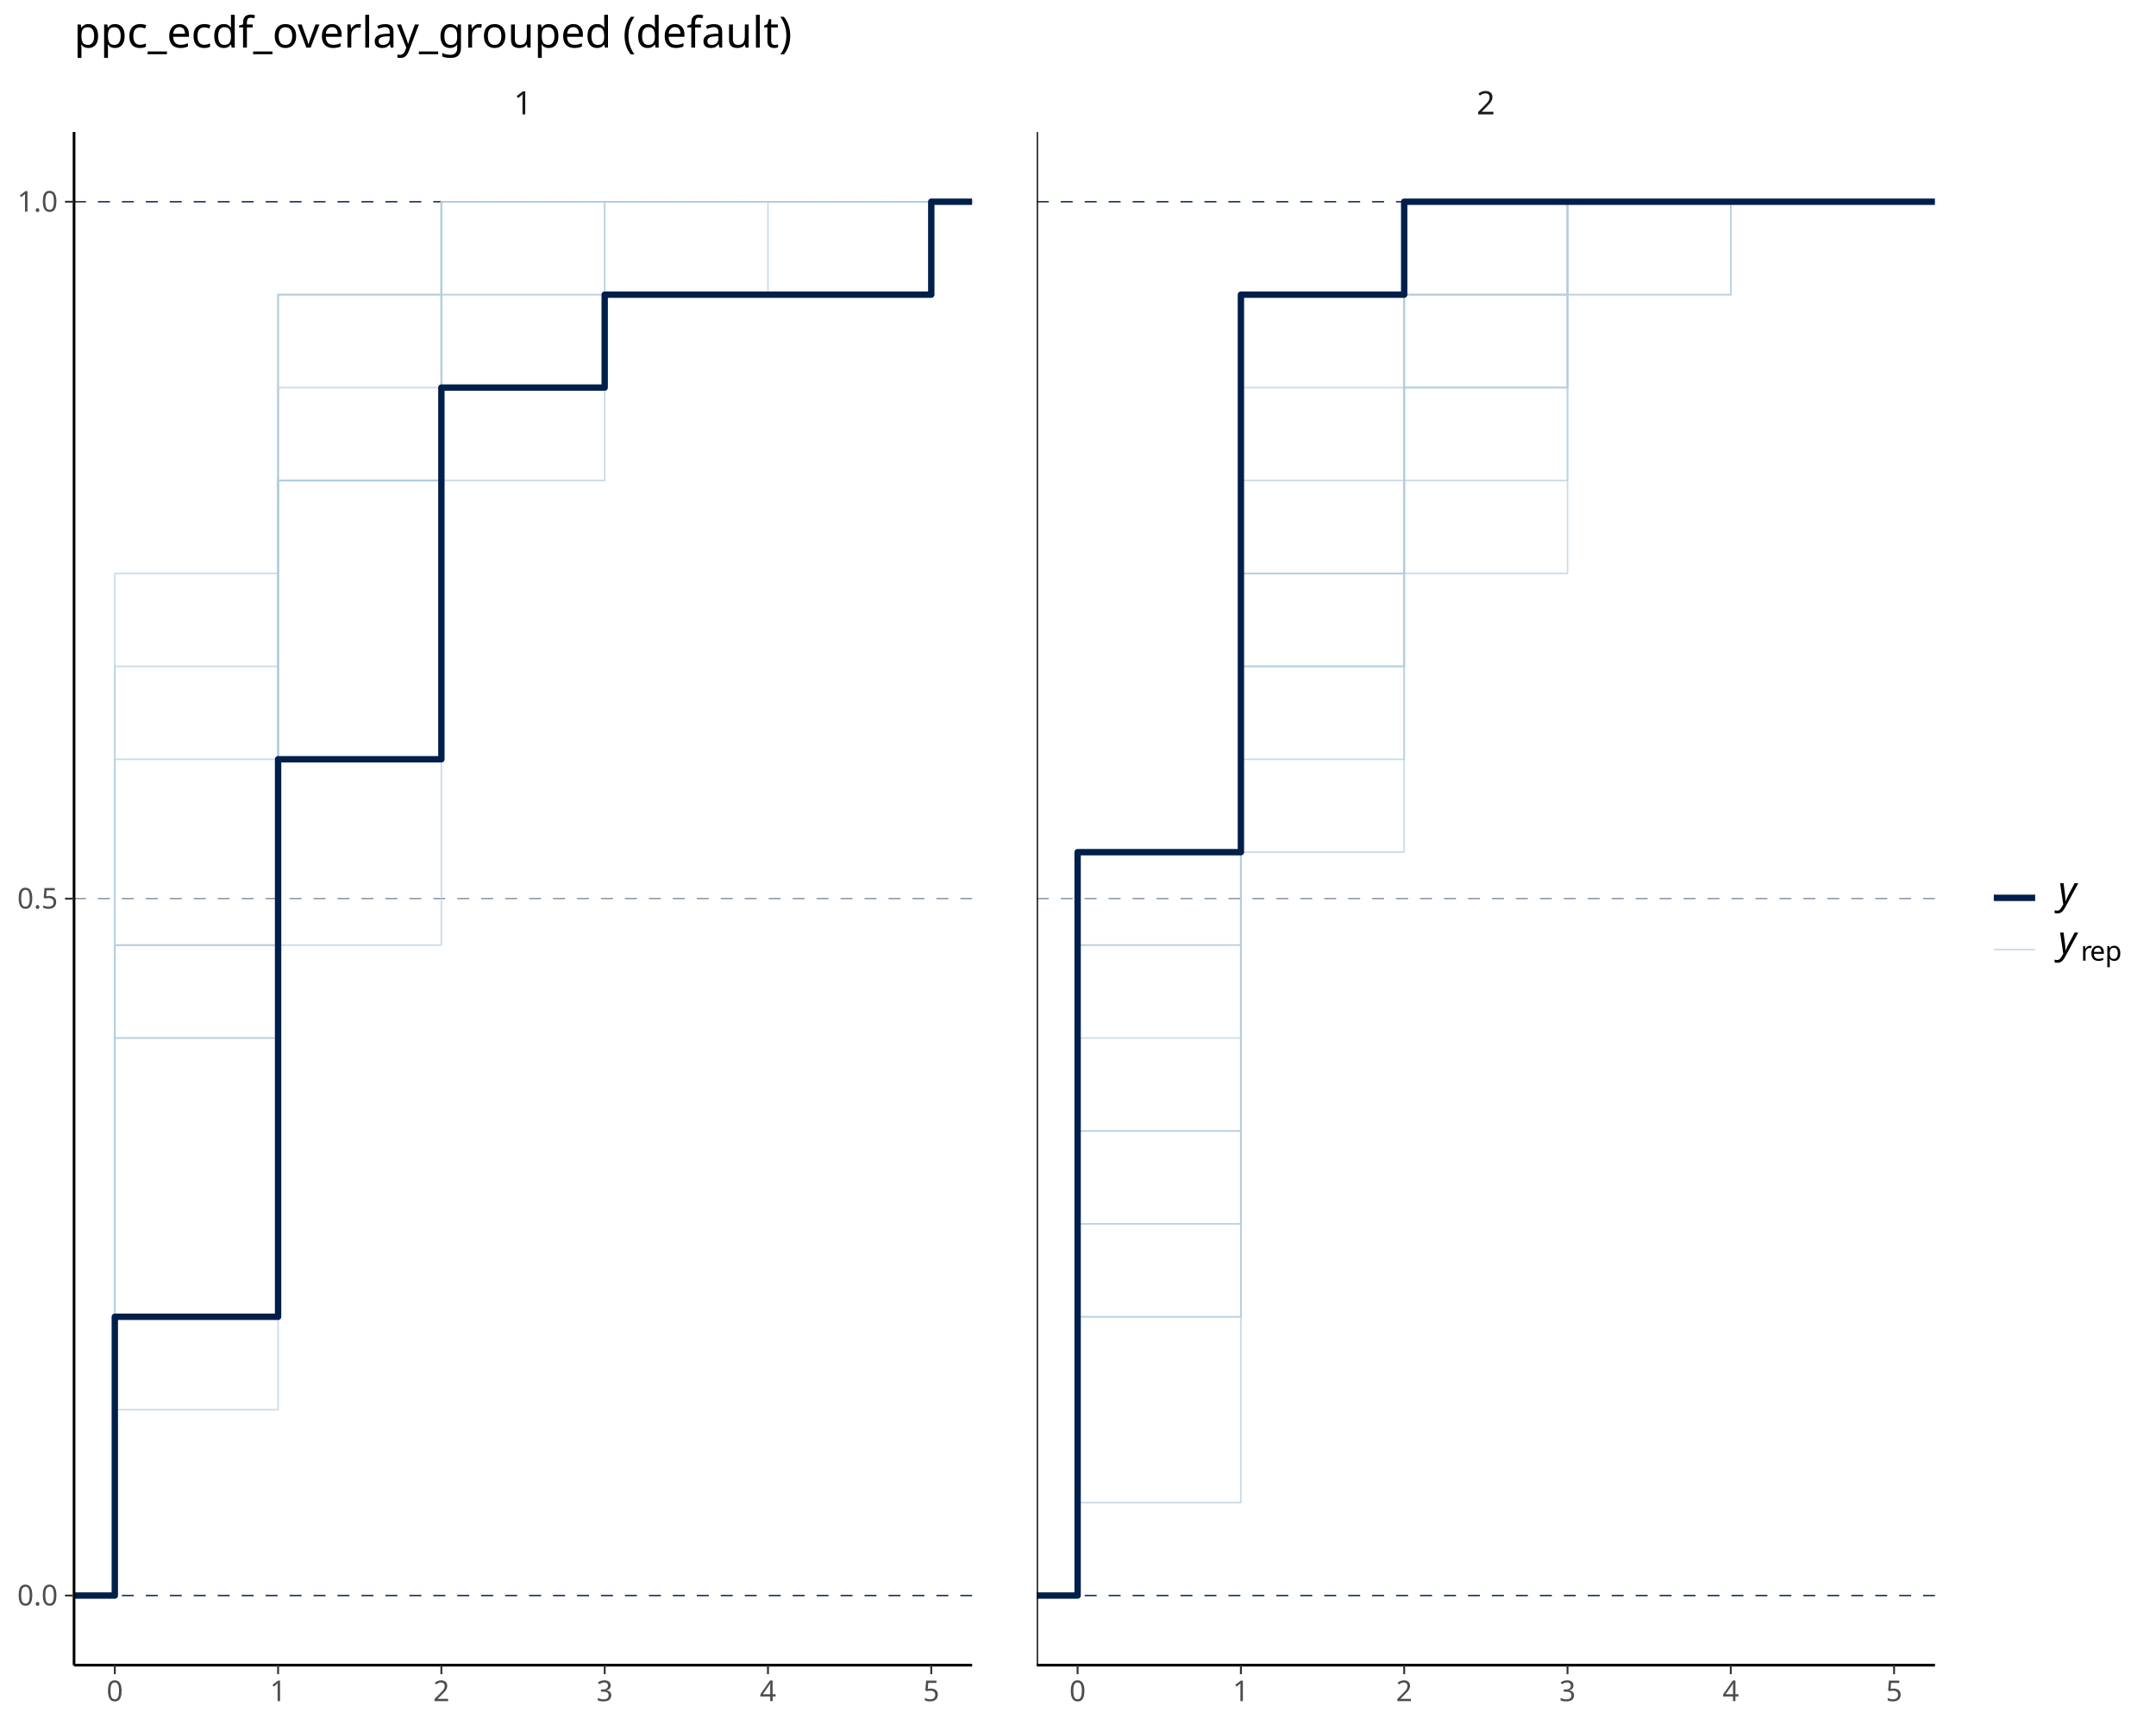
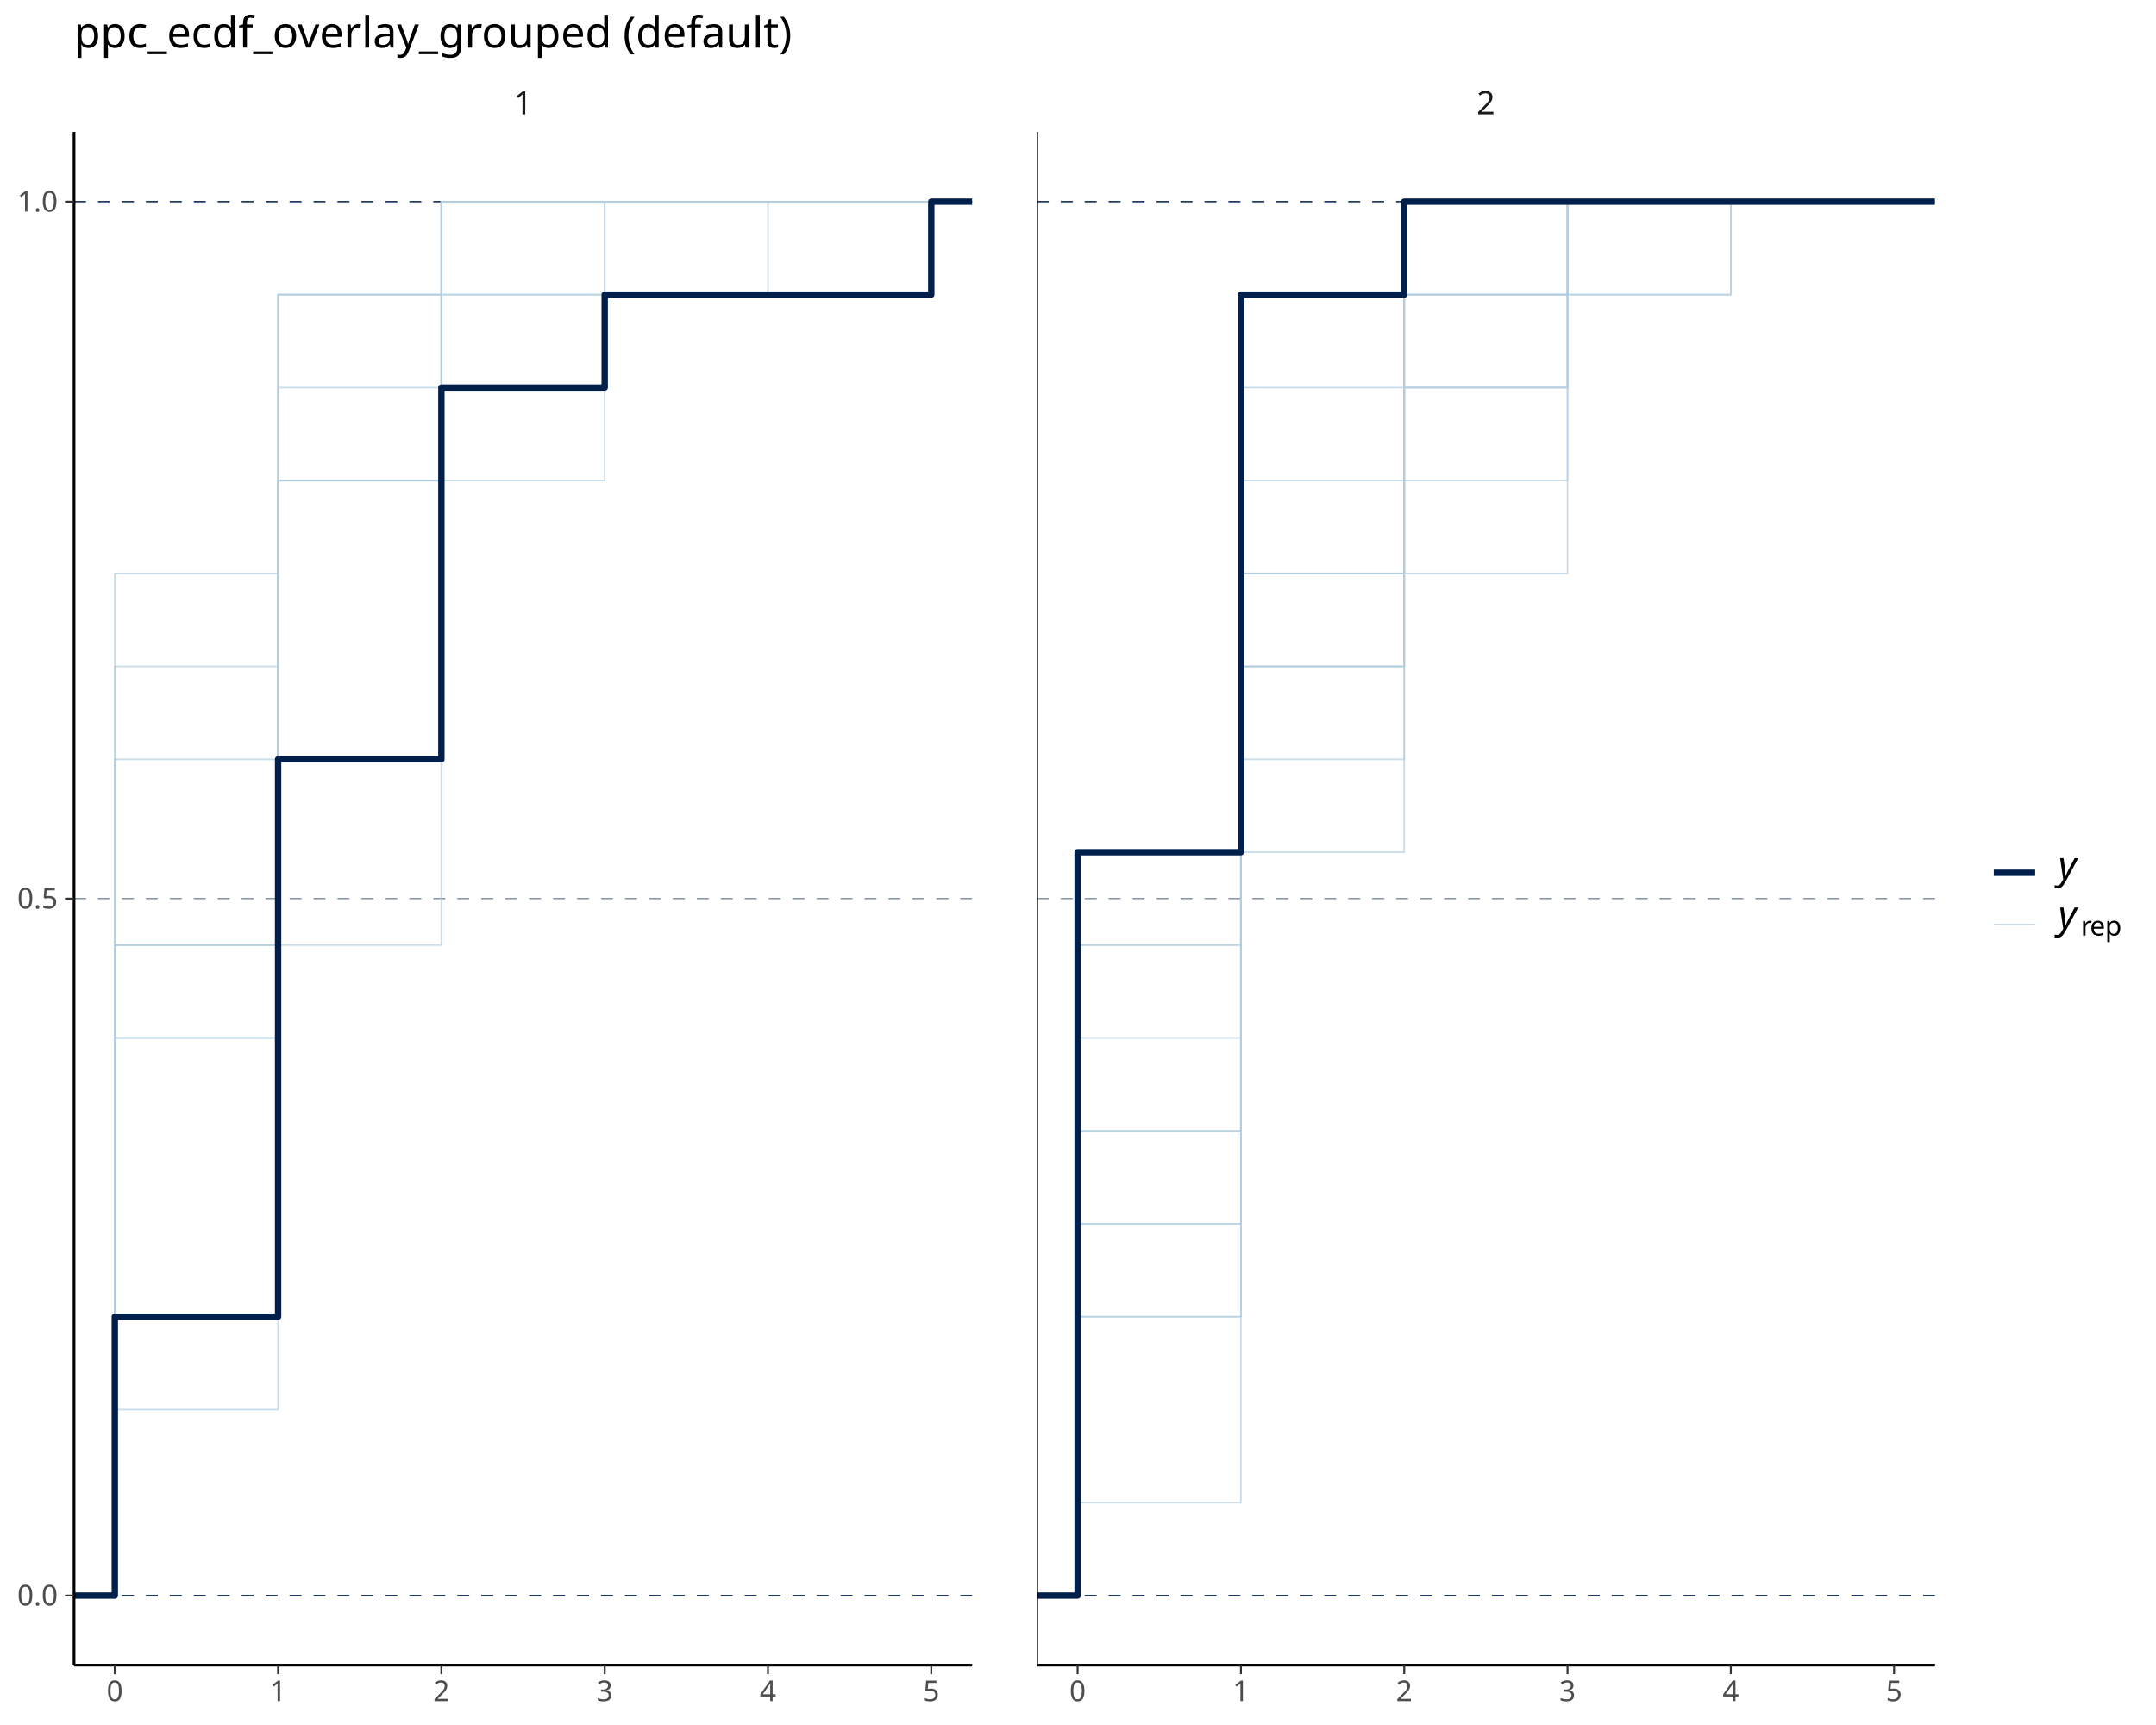
<svg xmlns="http://www.w3.org/2000/svg" class="svglite" data-engine-version="2.0" width="720.00pt" height="576.00pt" viewBox="0 0 720.00 576.00">
  <defs>
    <style type="text/css">
    .svglite line, .svglite polyline, .svglite polygon, .svglite path, .svglite rect, .svglite circle {
      fill: none;
      stroke: #000000;
      stroke-linecap: round;
      stroke-linejoin: round;
      stroke-miterlimit: 10.00;
    }
  </style>
  </defs>
  <rect width="100%" height="100%" style="stroke: none; fill: #FFFFFF;" />
  <defs>
    <clipPath id="cpMC4wMHw3MjAuMDB8MC4wMHw1NzYuMDA=">
      <rect x="0.00" y="0.00" width="720.00" height="576.00" />
    </clipPath>
  </defs>
  <g clip-path="url(#cpMC4wMHw3MjAuMDB8MC4wMHw1NzYuMDA=)">
</g>
  <defs>
    <clipPath id="cpMjQuNzB8MzI0LjYzfDQ0LjA5fDU1Ni4wNA==">
      <rect x="24.70" y="44.09" width="299.93" height="511.95" />
    </clipPath>
  </defs>
  <g clip-path="url(#cpMjQuNzB8MzI0LjYzfDQ0LjA5fDU1Ni4wNA==)">
    <line x1="24.70" y1="300.07" x2="324.63" y2="300.07" style="stroke-width: 0.21; stroke: #011F4B; stroke-dasharray: 4.00,4.00; stroke-linecap: butt;" />
    <line x1="24.70" y1="532.77" x2="324.63" y2="532.77" style="stroke-width: 0.43; stroke: #011F4B; stroke-dasharray: 4.00,4.00; stroke-linecap: butt;" />
    <line x1="24.70" y1="67.36" x2="324.63" y2="67.36" style="stroke-width: 0.43; stroke: #011F4B; stroke-dasharray: 4.00,4.00; stroke-linecap: butt;" />
    <polyline points="24.70,532.77 38.34,532.77 38.34,470.72 92.87,470.72 92.87,160.45 147.40,160.45 147.40,67.36 324.63,67.36 324.63,67.36 " style="stroke-width: 0.53; stroke: #B3CDE0; stroke-opacity: 0.70; stroke-linecap: butt;" />
    <polyline points="24.70,532.77 38.34,532.77 38.34,222.50 92.87,222.50 92.87,160.45 147.40,160.45 147.40,67.36 324.63,67.36 324.63,67.36 " style="stroke-width: 0.53; stroke: #B3CDE0; stroke-opacity: 0.70; stroke-linecap: butt;" />
    <polyline points="24.70,532.77 38.34,532.77 38.34,315.58 92.87,315.58 92.87,160.45 147.40,160.45 147.40,98.39 201.94,98.39 201.94,67.36 324.63,67.36 324.63,67.36 " style="stroke-width: 0.53; stroke: #B3CDE0; stroke-opacity: 0.70; stroke-linecap: butt;" />
    <polyline points="24.70,532.77 38.34,532.77 38.34,439.69 92.87,439.69 92.87,315.58 147.40,315.58 147.40,160.45 201.94,160.45 201.94,98.39 256.47,98.39 256.47,67.36 324.63,67.36 324.63,67.36 " style="stroke-width: 0.53; stroke: #B3CDE0; stroke-opacity: 0.70; stroke-linecap: butt;" />
    <polyline points="24.70,532.77 38.34,532.77 38.34,315.58 92.87,315.58 92.87,160.45 147.40,160.45 147.40,98.39 201.94,98.39 201.94,67.36 324.63,67.36 324.63,67.36 " style="stroke-width: 0.53; stroke: #B3CDE0; stroke-opacity: 0.70; stroke-linecap: butt;" />
    <polyline points="24.70,532.77 38.34,532.77 38.34,346.61 92.87,346.61 92.87,98.39 147.40,98.39 147.40,67.36 324.63,67.36 324.63,67.36 " style="stroke-width: 0.53; stroke: #B3CDE0; stroke-opacity: 0.70; stroke-linecap: butt;" />
    <polyline points="24.70,532.77 38.34,532.77 38.34,346.61 92.87,346.61 92.87,129.42 147.40,129.42 147.40,67.36 324.63,67.36 324.63,67.36 " style="stroke-width: 0.53; stroke: #B3CDE0; stroke-opacity: 0.70; stroke-linecap: butt;" />
    <polyline points="24.70,532.77 38.34,532.77 38.34,315.58 92.87,315.58 92.87,160.45 147.40,160.45 147.40,67.36 324.63,67.36 324.63,67.36 " style="stroke-width: 0.53; stroke: #B3CDE0; stroke-opacity: 0.70; stroke-linecap: butt;" />
    <polyline points="24.70,532.77 38.34,532.77 38.34,253.53 92.87,253.53 92.87,98.39 147.40,98.39 147.40,67.36 324.63,67.36 324.63,67.36 " style="stroke-width: 0.53; stroke: #B3CDE0; stroke-opacity: 0.70; stroke-linecap: butt;" />
    <polyline points="24.70,532.77 38.34,532.77 38.34,191.47 92.87,191.47 92.87,98.39 147.40,98.39 147.40,67.36 324.63,67.36 324.63,67.36 " style="stroke-width: 0.53; stroke: #B3CDE0; stroke-opacity: 0.70; stroke-linecap: butt;" />
    <polyline points="24.70,532.77 38.34,532.77 38.34,439.69 92.87,439.69 92.87,253.53 147.40,253.53 147.40,129.42 201.94,129.42 201.94,98.39 311.00,98.39 311.00,67.36 324.63,67.36 324.63,67.36 " style="stroke-width: 2.13; stroke: #011F4B; stroke-linecap: butt;" />
    <line x1="24.70" y1="556.04" x2="324.63" y2="556.04" style="stroke-width: 0.85; stroke-linecap: butt;" />
    <line x1="24.70" y1="556.04" x2="24.70" y2="44.09" style="stroke-width: 0.85; stroke-linecap: butt;" />
  </g>
  <g clip-path="url(#cpMC4wMHw3MjAuMDB8MC4wMHw1NzYuMDA=)">
</g>
  <defs>
    <clipPath id="cpMzQ2LjIzfDY0Ni4xN3w0NC4wOXw1NTYuMDQ=">
      <rect x="346.23" y="44.09" width="299.93" height="511.95" />
    </clipPath>
  </defs>
  <g clip-path="url(#cpMzQ2LjIzfDY0Ni4xN3w0NC4wOXw1NTYuMDQ=)">
    <line x1="346.23" y1="300.07" x2="646.17" y2="300.07" style="stroke-width: 0.21; stroke: #011F4B; stroke-dasharray: 4.00,4.00; stroke-linecap: butt;" />
    <line x1="346.23" y1="532.77" x2="646.17" y2="532.77" style="stroke-width: 0.43; stroke: #011F4B; stroke-dasharray: 4.00,4.00; stroke-linecap: butt;" />
    <line x1="346.23" y1="67.36" x2="646.17" y2="67.36" style="stroke-width: 0.43; stroke: #011F4B; stroke-dasharray: 4.00,4.00; stroke-linecap: butt;" />
    <polyline points="346.23,532.77 359.87,532.77 359.87,408.66 414.40,408.66 414.40,191.47 468.93,191.47 468.93,129.42 523.47,129.42 523.47,67.36 646.17,67.36 646.17,67.36 " style="stroke-width: 0.53; stroke: #B3CDE0; stroke-opacity: 0.70; stroke-linecap: butt;" />
    <polyline points="346.23,532.77 359.87,532.77 359.87,439.69 414.40,439.69 414.40,191.47 468.93,191.47 468.93,98.39 523.47,98.39 523.47,67.36 646.17,67.36 646.17,67.36 " style="stroke-width: 0.53; stroke: #B3CDE0; stroke-opacity: 0.70; stroke-linecap: butt;" />
    <polyline points="346.23,532.77 359.87,532.77 359.87,377.64 414.40,377.64 414.40,253.53 468.93,253.53 468.93,98.39 523.47,98.39 523.47,67.36 646.17,67.36 646.17,67.36 " style="stroke-width: 0.53; stroke: #B3CDE0; stroke-opacity: 0.70; stroke-linecap: butt;" />
    <polyline points="346.23,532.77 359.87,532.77 359.87,346.61 414.40,346.61 414.40,191.47 468.93,191.47 468.93,129.42 523.47,129.42 523.47,98.39 578.00,98.39 578.00,67.36 646.17,67.36 646.17,67.36 " style="stroke-width: 0.53; stroke: #B3CDE0; stroke-opacity: 0.70; stroke-linecap: butt;" />
    <polyline points="346.23,532.77 359.87,532.77 359.87,439.69 414.40,439.69 414.40,222.50 468.93,222.50 468.93,160.45 523.47,160.45 523.47,98.39 578.00,98.39 578.00,67.36 646.17,67.36 646.17,67.36 " style="stroke-width: 0.53; stroke: #B3CDE0; stroke-opacity: 0.70; stroke-linecap: butt;" />
    <polyline points="346.23,532.77 359.87,532.77 359.87,315.58 414.40,315.58 414.40,160.45 468.93,160.45 468.93,98.39 523.47,98.39 523.47,67.36 646.17,67.36 646.17,67.36 " style="stroke-width: 0.53; stroke: #B3CDE0; stroke-opacity: 0.70; stroke-linecap: butt;" />
    <polyline points="346.23,532.77 359.87,532.77 359.87,377.64 414.40,377.64 414.40,222.50 468.93,222.50 468.93,67.36 646.17,67.36 646.17,67.36 " style="stroke-width: 0.53; stroke: #B3CDE0; stroke-opacity: 0.70; stroke-linecap: butt;" />
    <polyline points="346.23,532.77 359.87,532.77 359.87,408.66 414.40,408.66 414.40,284.55 468.93,284.55 468.93,191.47 523.47,191.47 523.47,67.36 646.17,67.36 646.17,67.36 " style="stroke-width: 0.53; stroke: #B3CDE0; stroke-opacity: 0.70; stroke-linecap: butt;" />
    <polyline points="346.23,532.77 359.87,532.77 359.87,501.75 414.40,501.75 414.40,222.50 468.93,222.50 468.93,129.42 523.47,129.42 523.47,67.36 646.17,67.36 646.17,67.36 " style="stroke-width: 0.53; stroke: #B3CDE0; stroke-opacity: 0.70; stroke-linecap: butt;" />
    <polyline points="346.23,532.77 359.87,532.77 359.87,315.58 414.40,315.58 414.40,129.42 468.93,129.42 468.93,98.39 523.47,98.39 523.47,67.36 646.17,67.36 646.17,67.36 " style="stroke-width: 0.53; stroke: #B3CDE0; stroke-opacity: 0.70; stroke-linecap: butt;" />
    <polyline points="346.23,532.77 359.87,532.77 359.87,284.55 414.40,284.55 414.40,98.39 468.93,98.39 468.93,67.36 646.17,67.36 646.17,67.36 " style="stroke-width: 2.13; stroke: #011F4B; stroke-linecap: butt;" />
    <line x1="346.23" y1="556.04" x2="646.17" y2="556.04" style="stroke-width: 0.85; stroke-linecap: butt;" />
    <line x1="346.23" y1="556.04" x2="346.23" y2="44.09" style="stroke-width: 0.85; stroke-linecap: butt;" />
  </g>
  <g clip-path="url(#cpMC4wMHw3MjAuMDB8MC4wMHw1NzYuMDA=)">
</g>
  <defs>
    <clipPath id="cpMjQuNzB8MzI0LjYzfDI0Ljg1fDQ0LjA5">
      <rect x="24.70" y="24.85" width="299.93" height="19.24" />
    </clipPath>
  </defs>
  <g clip-path="url(#cpMjQuNzB8MzI0LjYzfDI0Ljg1fDQ0LjA5)">
    <text x="174.67" y="38.19" text-anchor="middle" style="font-size: 10.80px; fill: #1A1A1A; font-family: sans;" textLength="6.01px" lengthAdjust="spacingAndGlyphs">1</text>
  </g>
  <g clip-path="url(#cpMC4wMHw3MjAuMDB8MC4wMHw1NzYuMDA=)">
</g>
  <defs>
    <clipPath id="cpMzQ2LjIzfDY0Ni4xN3wyNC44NXw0NC4wOQ==">
      <rect x="346.23" y="24.85" width="299.93" height="19.24" />
    </clipPath>
  </defs>
  <g clip-path="url(#cpMzQ2LjIzfDY0Ni4xN3wyNC44NXw0NC4wOQ==)">
    <text x="496.20" y="38.19" text-anchor="middle" style="font-size: 10.80px; fill: #1A1A1A; font-family: sans;" textLength="6.01px" lengthAdjust="spacingAndGlyphs">2</text>
  </g>
  <g clip-path="url(#cpMC4wMHw3MjAuMDB8MC4wMHw1NzYuMDA=)">
    <polyline points="24.70,556.04 324.63,556.04 " style="stroke-width: 0.85; stroke-linecap: butt;" />
    <polyline points="38.34,559.03 38.34,556.04 " style="stroke-width: 0.64; stroke: #333333; stroke-linecap: butt;" />
    <polyline points="92.87,559.03 92.87,556.04 " style="stroke-width: 0.64; stroke: #333333; stroke-linecap: butt;" />
    <polyline points="147.40,559.03 147.40,556.04 " style="stroke-width: 0.64; stroke: #333333; stroke-linecap: butt;" />
    <polyline points="201.94,559.03 201.94,556.04 " style="stroke-width: 0.64; stroke: #333333; stroke-linecap: butt;" />
    <polyline points="256.47,559.03 256.47,556.04 " style="stroke-width: 0.64; stroke: #333333; stroke-linecap: butt;" />
    <polyline points="311.00,559.03 311.00,556.04 " style="stroke-width: 0.64; stroke: #333333; stroke-linecap: butt;" />
    <text x="38.34" y="568.03" text-anchor="middle" style="font-size: 9.60px; fill: #4D4D4D; font-family: sans;" textLength="5.34px" lengthAdjust="spacingAndGlyphs">0</text>
    <text x="92.87" y="568.03" text-anchor="middle" style="font-size: 9.60px; fill: #4D4D4D; font-family: sans;" textLength="5.34px" lengthAdjust="spacingAndGlyphs">1</text>
    <text x="147.40" y="568.03" text-anchor="middle" style="font-size: 9.60px; fill: #4D4D4D; font-family: sans;" textLength="5.34px" lengthAdjust="spacingAndGlyphs">2</text>
    <text x="201.94" y="568.03" text-anchor="middle" style="font-size: 9.60px; fill: #4D4D4D; font-family: sans;" textLength="5.34px" lengthAdjust="spacingAndGlyphs">3</text>
    <text x="256.47" y="568.03" text-anchor="middle" style="font-size: 9.60px; fill: #4D4D4D; font-family: sans;" textLength="5.34px" lengthAdjust="spacingAndGlyphs">4</text>
    <text x="311.00" y="568.03" text-anchor="middle" style="font-size: 9.60px; fill: #4D4D4D; font-family: sans;" textLength="5.34px" lengthAdjust="spacingAndGlyphs">5</text>
    <polyline points="346.23,556.04 646.17,556.04 " style="stroke-width: 0.85; stroke-linecap: butt;" />
    <polyline points="359.87,559.03 359.87,556.04 " style="stroke-width: 0.64; stroke: #333333; stroke-linecap: butt;" />
    <polyline points="414.40,559.03 414.40,556.04 " style="stroke-width: 0.64; stroke: #333333; stroke-linecap: butt;" />
    <polyline points="468.93,559.03 468.93,556.04 " style="stroke-width: 0.64; stroke: #333333; stroke-linecap: butt;" />
    <polyline points="523.47,559.03 523.47,556.04 " style="stroke-width: 0.64; stroke: #333333; stroke-linecap: butt;" />
    <polyline points="578.00,559.03 578.00,556.04 " style="stroke-width: 0.64; stroke: #333333; stroke-linecap: butt;" />
    <polyline points="632.53,559.03 632.53,556.04 " style="stroke-width: 0.64; stroke: #333333; stroke-linecap: butt;" />
    <text x="359.87" y="568.03" text-anchor="middle" style="font-size: 9.60px; fill: #4D4D4D; font-family: sans;" textLength="5.34px" lengthAdjust="spacingAndGlyphs">0</text>
    <text x="414.40" y="568.03" text-anchor="middle" style="font-size: 9.60px; fill: #4D4D4D; font-family: sans;" textLength="5.34px" lengthAdjust="spacingAndGlyphs">1</text>
    <text x="468.93" y="568.03" text-anchor="middle" style="font-size: 9.60px; fill: #4D4D4D; font-family: sans;" textLength="5.34px" lengthAdjust="spacingAndGlyphs">2</text>
    <text x="523.47" y="568.03" text-anchor="middle" style="font-size: 9.60px; fill: #4D4D4D; font-family: sans;" textLength="5.34px" lengthAdjust="spacingAndGlyphs">3</text>
    <text x="578.00" y="568.03" text-anchor="middle" style="font-size: 9.60px; fill: #4D4D4D; font-family: sans;" textLength="5.34px" lengthAdjust="spacingAndGlyphs">4</text>
    <text x="632.53" y="568.03" text-anchor="middle" style="font-size: 9.60px; fill: #4D4D4D; font-family: sans;" textLength="5.34px" lengthAdjust="spacingAndGlyphs">5</text>
    <polyline points="24.70,556.04 24.70,44.09 " style="stroke-width: 0.85; stroke-linecap: butt;" />
    <text x="19.32" y="536.08" text-anchor="end" style="font-size: 9.60px; fill: #4D4D4D; font-family: sans;" textLength="13.35px" lengthAdjust="spacingAndGlyphs">0.0</text>
    <text x="19.32" y="303.37" text-anchor="end" style="font-size: 9.60px; fill: #4D4D4D; font-family: sans;" textLength="13.35px" lengthAdjust="spacingAndGlyphs">0.5</text>
    <text x="19.32" y="70.67" text-anchor="end" style="font-size: 9.60px; fill: #4D4D4D; font-family: sans;" textLength="13.35px" lengthAdjust="spacingAndGlyphs">1.0</text>
    <polyline points="21.71,532.77 24.70,532.77 " style="stroke-width: 0.64; stroke: #333333; stroke-linecap: butt;" />
    <polyline points="21.71,300.07 24.70,300.07 " style="stroke-width: 0.64; stroke: #333333; stroke-linecap: butt;" />
    <polyline points="21.71,67.36 24.70,67.36 " style="stroke-width: 0.64; stroke: #333333; stroke-linecap: butt;" />
-     <line x1="665.83" y1="299.79" x2="679.65" y2="299.79" style="stroke-width: 2.13; stroke: #011F4B; stroke-linecap: butt;" />
-     <line x1="665.83" y1="317.07" x2="679.65" y2="317.07" style="stroke-width: 0.53; stroke: #B3CDE0; stroke-opacity: 0.70; stroke-linecap: butt;" />
-     <text x="687.36" y="301.88" style="font-size: 13.00px; font-style: italic; font-family: sans;" textLength="6.51px" lengthAdjust="spacingAndGlyphs">y</text>
-     <text x="687.36" y="318.36" style="font-size: 13.00px; font-style: italic; font-family: sans;" textLength="6.51px" lengthAdjust="spacingAndGlyphs">y</text>
-     <text x="694.89" y="320.77" style="font-size: 9.10px; font-family: sans;" textLength="3.03px" lengthAdjust="spacingAndGlyphs">r</text>
-     <text x="697.92" y="320.77" style="font-size: 9.10px; font-family: sans;" textLength="5.06px" lengthAdjust="spacingAndGlyphs">e</text>
-     <text x="702.98" y="320.77" style="font-size: 9.10px; font-family: sans;" textLength="5.06px" lengthAdjust="spacingAndGlyphs">p</text>
+     <line x1="665.83" y1="291.43" x2="679.65" y2="291.43" style="stroke-width: 2.13; stroke: #011F4B; stroke-linecap: butt;" />
+     <line x1="665.83" y1="308.71" x2="679.65" y2="308.71" style="stroke-width: 0.53; stroke: #B3CDE0; stroke-opacity: 0.70; stroke-linecap: butt;" />
+     <text x="687.36" y="293.51" style="font-size: 13.00px; font-style: italic; font-family: sans;" textLength="6.51px" lengthAdjust="spacingAndGlyphs">y</text>
+     <text x="687.36" y="310.00" style="font-size: 13.00px; font-style: italic; font-family: sans;" textLength="6.51px" lengthAdjust="spacingAndGlyphs">y</text>
+     <text x="694.89" y="312.40" style="font-size: 9.10px; font-family: sans;" textLength="3.03px" lengthAdjust="spacingAndGlyphs">r</text>
+     <text x="697.92" y="312.40" style="font-size: 9.10px; font-family: sans;" textLength="5.06px" lengthAdjust="spacingAndGlyphs">e</text>
+     <text x="702.98" y="312.40" style="font-size: 9.10px; font-family: sans;" textLength="5.06px" lengthAdjust="spacingAndGlyphs">p</text>
    <text x="24.70" y="15.89" style="font-size: 14.40px; font-family: sans;" textLength="230.58px" lengthAdjust="spacingAndGlyphs">ppc_ecdf_overlay_grouped (default)</text>
  </g>
</svg>
